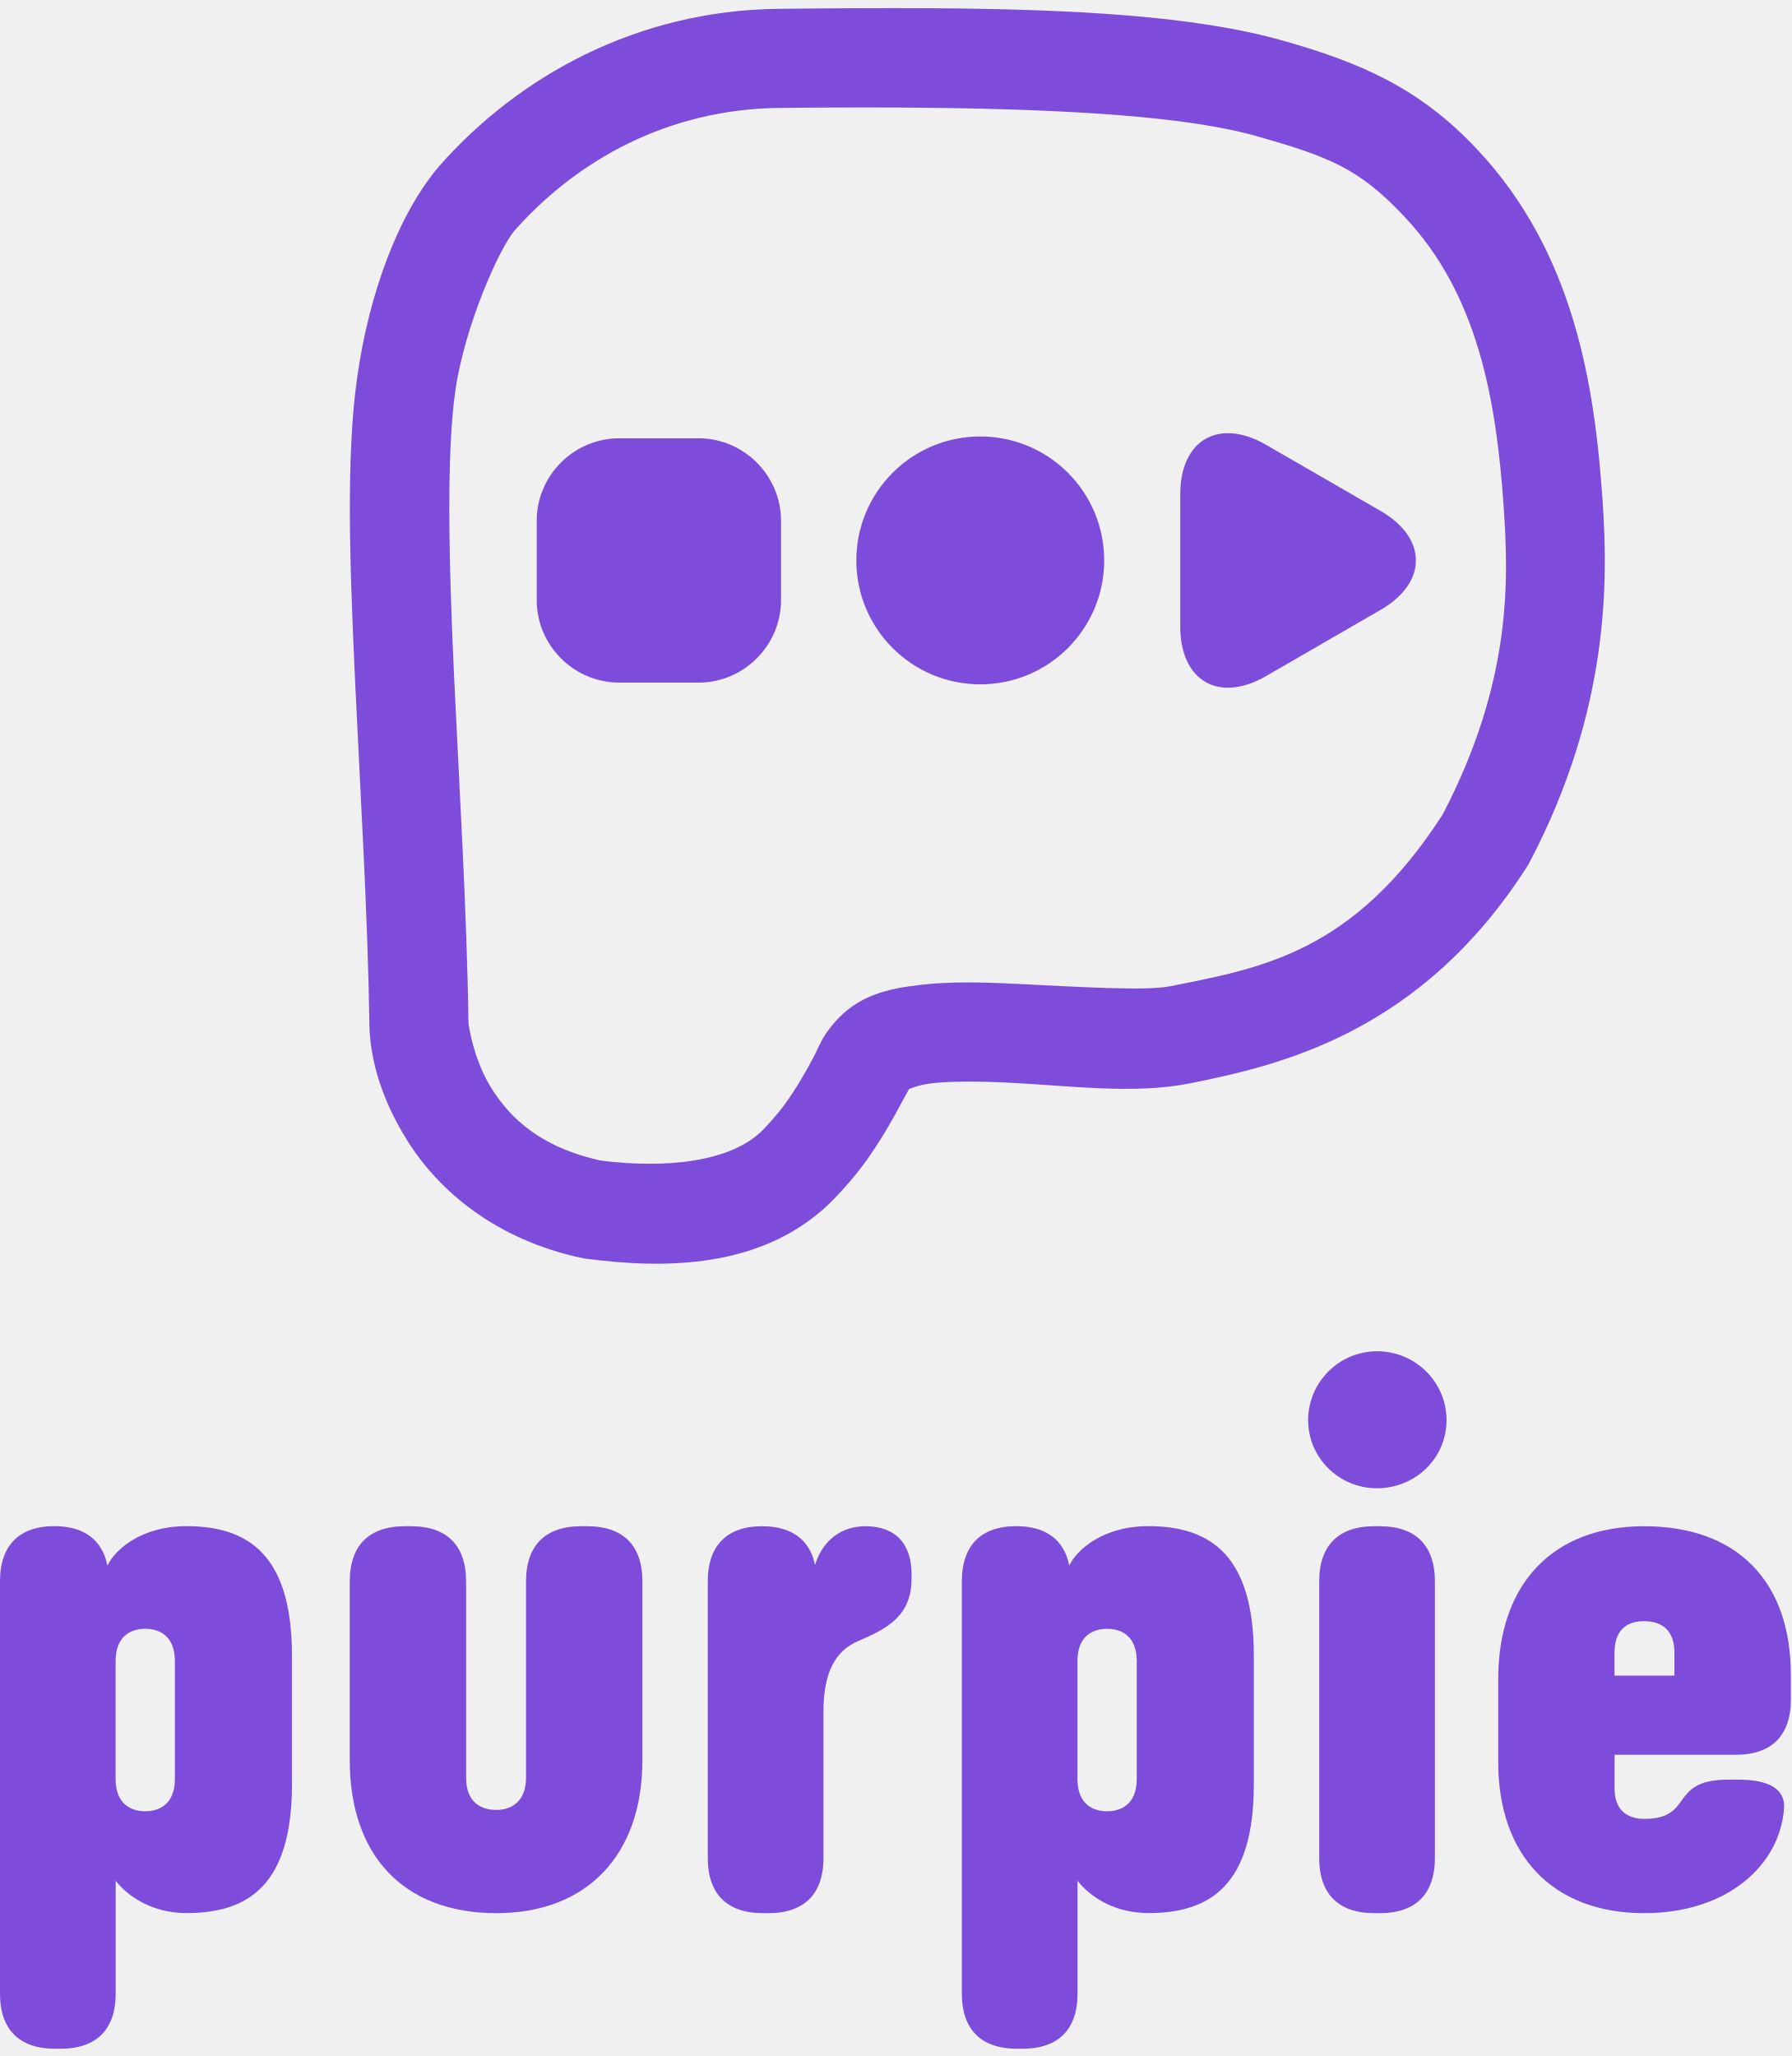
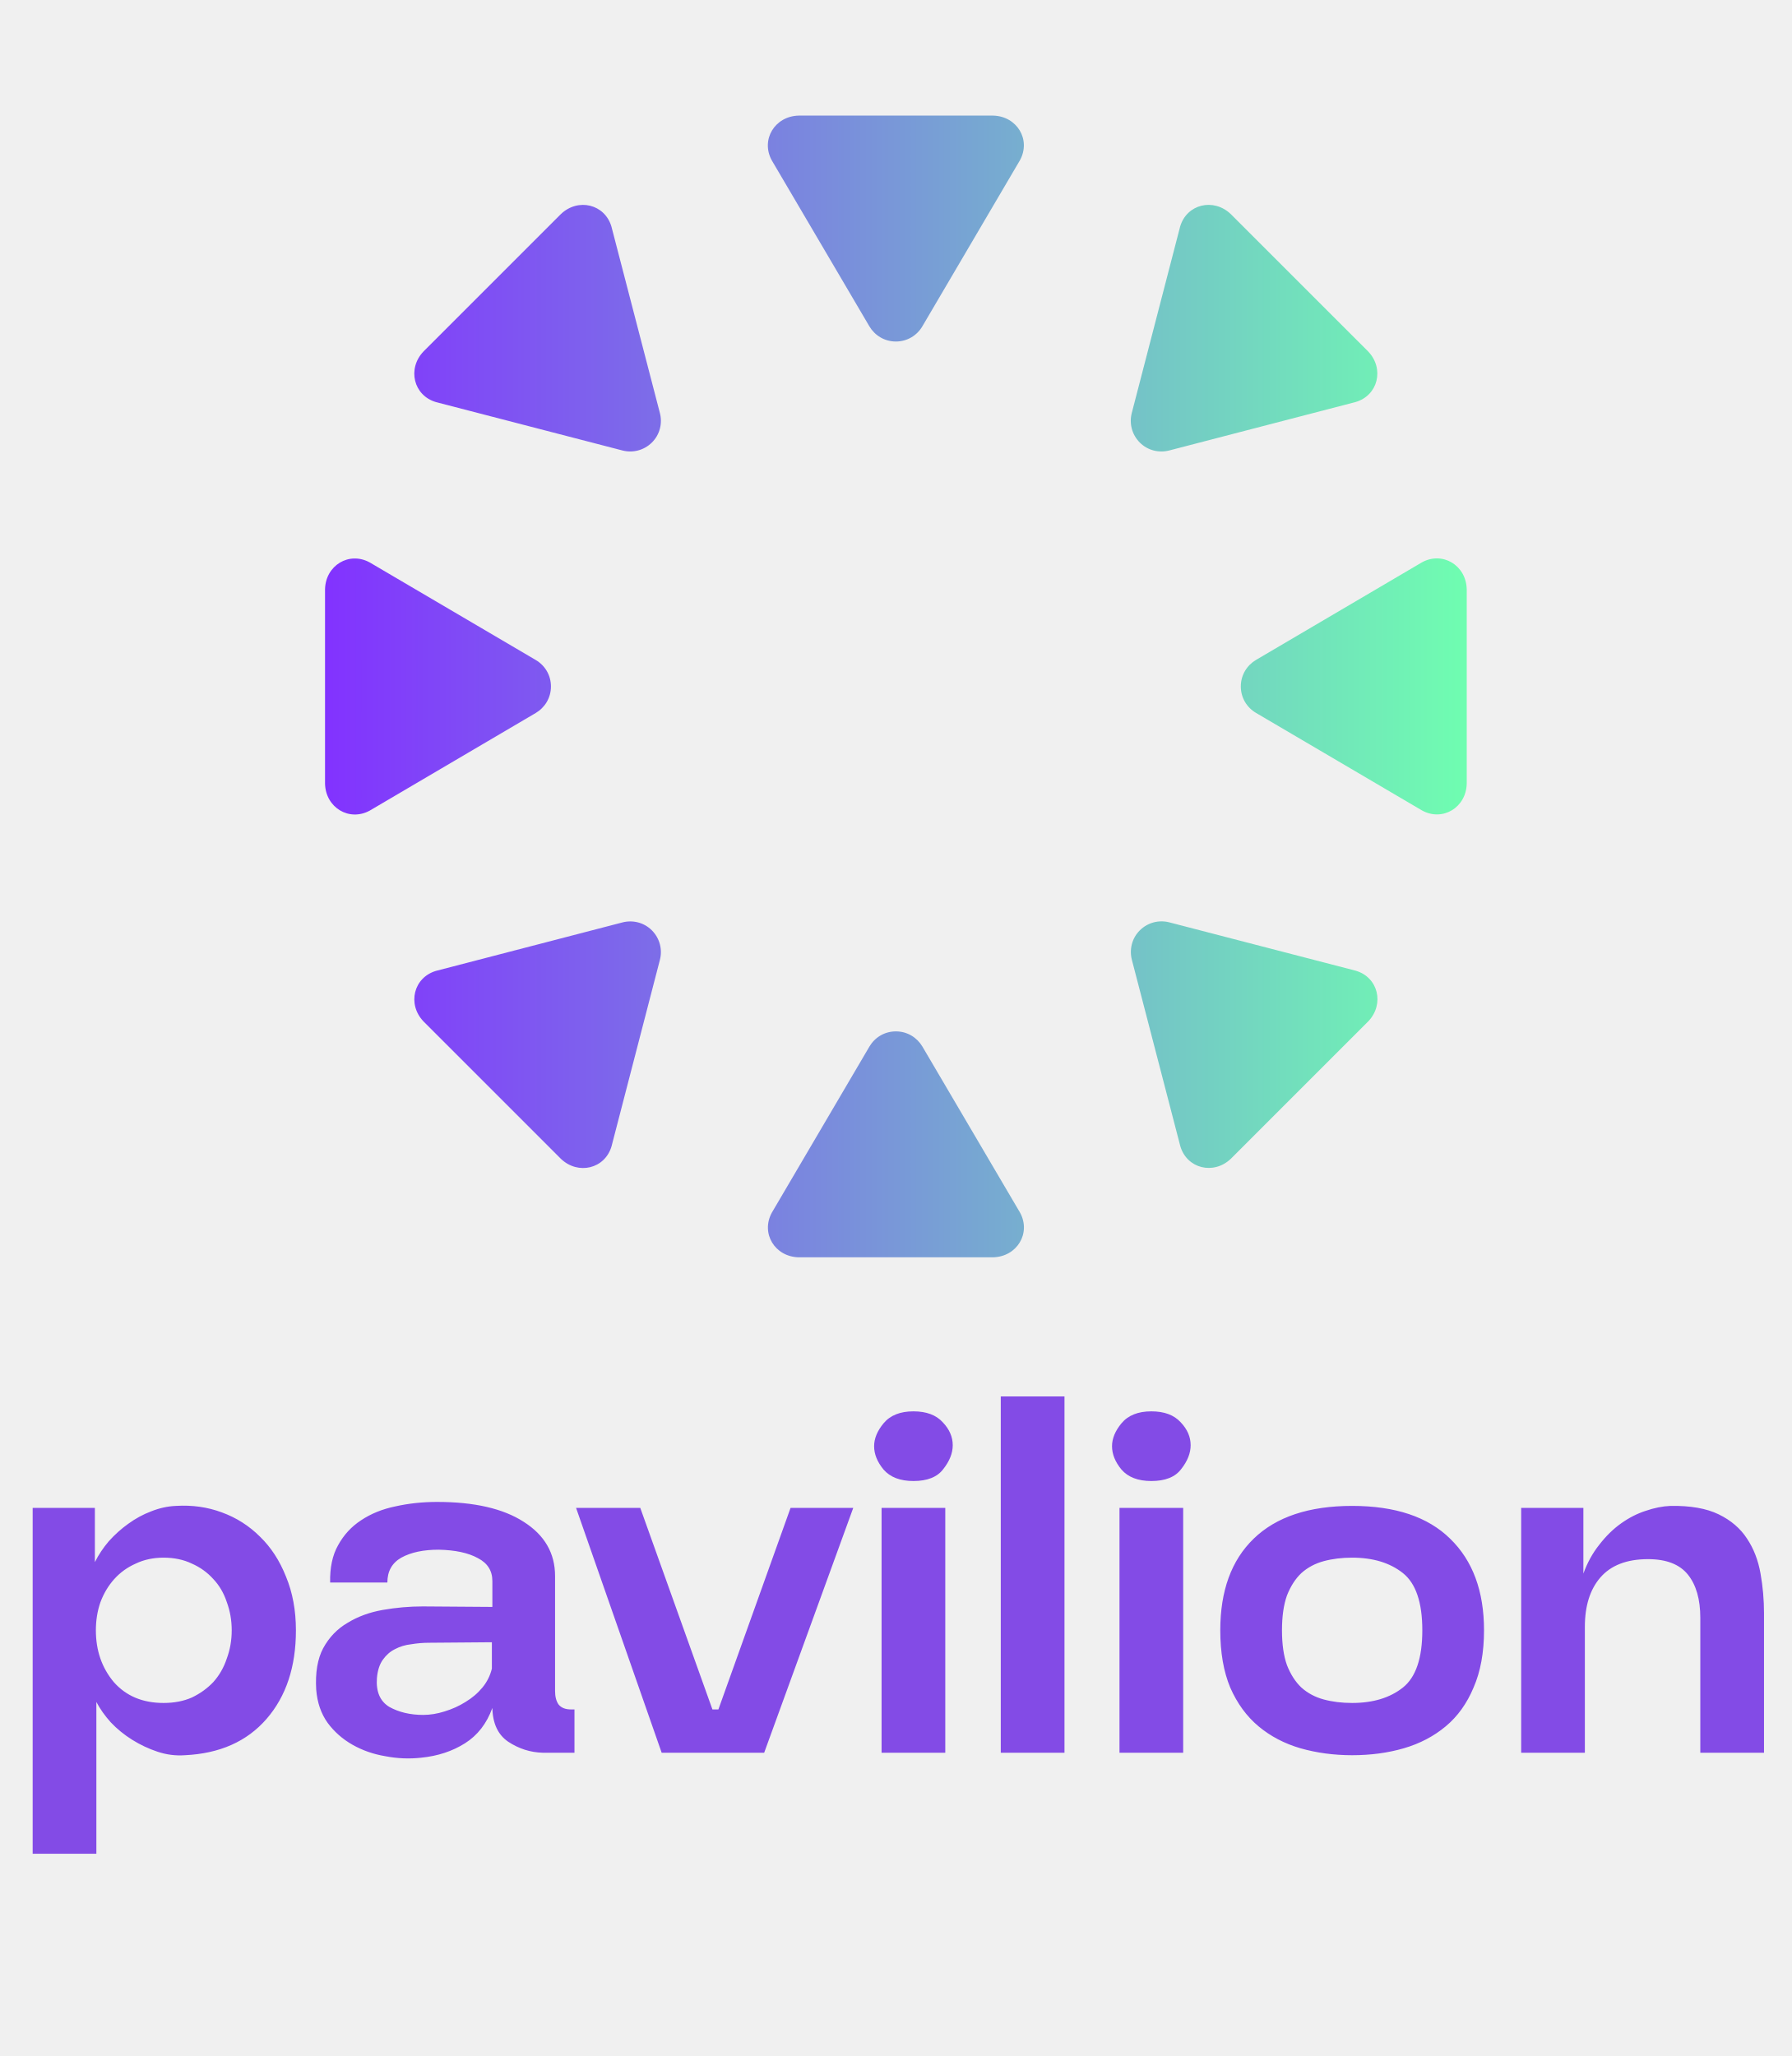
<svg xmlns="http://www.w3.org/2000/svg" width="217" height="249" viewBox="0 0 217 249" fill="none">
-   <path d="M35.36 200.51V216.1C35.36 228.27 30.11 231.69 22.6 231.69C17.85 231.69 15.01 229.11 14.01 227.77V241.45C14.01 245.79 11.68 248.12 7.34 248.12H6.67C2.33 248.12 0 245.79 0 241.45V191.5C0 187.16 2.33 184.83 6.59 184.83C10.17 184.83 12.39 186.49 13.01 189.6C13.87 187.77 17 184.83 22.6 184.83C30.1 184.84 35.36 188.34 35.36 200.51ZM21.18 201.18C21.18 198.01 19.18 197.26 17.59 197.26C16 197.26 14 198.01 14 201.18V215.44C14 218.61 16 219.36 17.59 219.36C19.18 219.36 21.18 218.61 21.18 215.44V201.18Z" fill="#7D4CDB" />
-   <path d="M42.36 213.19V191.51C42.36 187.17 44.69 184.84 49.03 184.84H49.78C54.12 184.84 56.45 187.17 56.45 191.51V215.28C56.45 218.45 58.45 219.2 60.12 219.2C61.62 219.2 63.71 218.45 63.71 215.28V191.51C63.71 187.17 66.04 184.84 70.38 184.84H71.13C75.47 184.84 77.8 187.17 77.8 191.51V213.19C77.8 224.61 71.13 231.7 60.12 231.7C48.78 231.7 42.36 224.61 42.36 213.19Z" fill="#7D4CDB" />
-   <path d="M110.4 190.67V191.17C110.4 195.59 107.65 197.17 103.9 198.76C101.15 199.93 99.73 202.6 99.73 207.27V225.03C99.73 229.37 97.4 231.7 93.06 231.7H92.39C88.05 231.7 85.72 229.37 85.72 225.03V191.51C85.72 187.17 88.05 184.84 92.31 184.84C95.86 184.84 98.08 186.47 98.71 189.53C99.32 187.42 101.17 184.84 104.82 184.84C108.49 184.84 110.4 187 110.4 190.67Z" fill="#7D4CDB" />
-   <path d="M151.85 200.51V216.1C151.85 228.27 146.6 231.69 139.09 231.69C134.34 231.69 131.5 229.11 130.5 227.77V241.45C130.5 245.79 128.17 248.12 123.83 248.12H123.16C118.82 248.12 116.49 245.79 116.49 241.45V191.5C116.49 187.16 118.82 184.83 123.08 184.83C126.66 184.83 128.88 186.49 129.5 189.6C130.36 187.77 133.49 184.83 139.09 184.83C146.59 184.84 151.85 188.34 151.85 200.51ZM137.67 201.18C137.67 198.01 135.67 197.26 134.08 197.26C132.49 197.26 130.49 198.01 130.49 201.18V215.44C130.49 218.61 132.49 219.36 134.08 219.36C135.67 219.36 137.67 218.61 137.67 215.44V201.18Z" fill="#7D4CDB" />
-   <path d="M158.43 171.99C158.43 167.4 162.18 163.65 166.77 163.65C171.44 163.65 175.19 167.4 175.19 171.99C175.19 176.58 171.44 180.24 166.77 180.24C162.18 180.25 158.43 176.58 158.43 171.99ZM166.44 231.7C162.1 231.7 159.77 229.37 159.77 225.03V191.51C159.77 187.17 162.1 184.84 166.44 184.84H167.11C171.45 184.84 173.78 187.17 173.78 191.51V225.03C173.78 229.37 171.45 231.7 167.11 231.7H166.44Z" fill="#7D4CDB" />
-   <path d="M199.13 231.7C187.96 231.7 181.45 224.61 181.45 213.44V203.35C181.45 191.93 187.95 184.84 199.13 184.84C210.3 184.84 216.89 191.43 216.89 202.85V205.85C216.89 210.19 214.56 212.52 210.22 212.52H195.54V216.61C195.54 219.61 197.54 220.28 199.13 220.28C202.04 220.28 202.84 219.19 203.66 218.06C204.57 216.82 205.51 215.53 209.3 215.53H210.55C214.39 215.53 216.3 216.78 216.05 219.12C215.55 225.78 209.3 231.7 199.13 231.7ZM195.54 202.93H202.79V200.18C202.79 197.01 200.79 196.34 199.12 196.34C197.45 196.34 195.53 197.01 195.53 200.18V202.93H195.54Z" fill="#7D4CDB" />
-   <path d="M112.756 0.998C106.921 0.96 100.755 1.003 94.297 1.07C77.026 1.25 62.74 9.323 53.256 20.045L53.215 20.09L53.176 20.137C48.181 26.02 44.697 35.603 43.272 45.611C43.271 45.614 43.272 45.617 43.272 45.619C43.271 45.621 43.27 45.623 43.27 45.625C41.906 55.082 42.331 67.991 43.004 82.434C43.632 95.923 44.54 110.615 44.74 124.129V124.131C44.79 127.378 45.708 132.407 49.406 138.26C53.104 144.113 59.93 150.116 70.494 152.359L70.728 152.408L70.965 152.439C80.039 153.621 92.722 153.968 101.268 144.934C103.029 143.072 104.375 141.392 105.449 139.807L105.453 139.801C107.125 137.345 108.301 135.214 109.121 133.666C109.854 132.282 110.331 131.582 110.024 131.906C110.179 131.901 111.079 131.407 112.795 131.203C115.121 130.926 118.482 130.948 122.109 131.119C129.364 131.461 137.302 132.575 144.125 131.201H144.127C154.848 129.039 172.025 125.211 184.979 104.896L185.115 104.683L185.231 104.461C195.057 85.761 194.734 70.012 194.076 60.476V60.474C193.118 46.631 190.648 30.583 178.883 18.072C172 10.745 164.975 7.628 155.277 4.895C144.785 1.937 130.261 1.111 112.756 0.998ZM112.729 13.057C130.011 13.257 143.944 14.168 152.022 16.445C161.124 19.011 164.64 20.435 170.137 26.287L170.139 26.289V26.291C178.951 35.66 181.202 48.269 182.104 61.305C182.723 70.281 183.122 82.518 174.727 98.631C163.861 115.541 152.509 117.269 141.754 119.438C138.697 120.053 130.41 119.498 122.676 119.133C118.808 118.95 114.983 118.859 111.379 119.287C107.775 119.716 103.949 120.422 100.969 123.945C99.446 125.745 99.254 126.659 98.518 128.049C97.781 129.439 96.867 131.092 95.531 133.053L95.525 133.061L95.521 133.067C94.837 134.078 93.945 135.212 92.551 136.686V136.688C88.603 140.862 80.382 141.509 72.791 140.561C65.424 138.942 61.798 135.406 59.551 131.85C57.282 128.26 56.741 123.988 56.74 123.952V123.95C56.534 110.03 55.614 95.231 54.992 81.877C54.326 67.573 54.073 54.771 55.148 47.328V47.321L55.15 47.315C56.263 39.495 60.428 30.177 62.301 27.942C69.835 19.453 80.825 13.21 94.422 13.069H94.424C100.835 13.002 106.968 12.99 112.729 13.057Z" fill="#7D4CDB" />
-   <path d="M118.72 82.88C127.01 82.88 133.73 76.159 133.73 67.87C133.73 59.58 127.01 52.86 118.72 52.86C110.43 52.86 103.71 59.58 103.71 67.87C103.71 76.159 110.43 82.88 118.72 82.88Z" fill="#7D4CDB" />
-   <path d="M94.59 72.67C94.59 78.17 90.09 82.67 84.59 82.67H75C69.5 82.67 65 78.17 65 72.67V63.08C65 57.58 69.5 53.08 75 53.08H84.59C90.09 53.08 94.59 57.58 94.59 63.08V72.67Z" fill="#7D4CDB" />
-   <path d="M167.19 73.87C172.91 70.57 172.91 65.169 167.19 61.87L153.33 53.87C147.61 50.569 142.94 53.27 142.94 59.87V75.879C142.94 82.48 147.62 85.18 153.33 81.88L167.19 73.87Z" fill="#7D4CDB" />
+   <g clip-path="url(#clip0_216_38)">
+     <path fill-rule="evenodd" clip-rule="evenodd" d="M93.468 19.417C92.1 16.919 93.842 14.064 96.733 14H120.272C123.163 14.064 124.896 16.919 123.519 19.417L111.708 39.518C111.061 40.622 109.884 41.361 108.498 41.361C107.112 41.361 105.935 40.613 105.288 39.518L93.468 19.417ZM149.06 25.929C146.972 23.932 143.716 24.716 142.923 27.452L137.067 50.024C136.748 51.256 137.067 52.614 138.034 53.59C139.001 54.566 140.378 54.876 141.6 54.557L164.163 48.693C166.899 47.899 167.693 44.653 165.696 42.564L149.06 25.929ZM52.815 48.702C50.079 47.908 49.295 44.653 51.292 42.564L67.927 25.929C70.016 23.931 73.263 24.725 74.056 27.461L79.92 50.024C80.24 51.246 79.93 52.623 78.954 53.59C77.978 54.557 76.619 54.876 75.388 54.557L52.815 48.702ZM44.782 98.17C42.283 99.538 39.428 97.796 39.364 94.905V71.366C39.428 68.475 42.283 66.742 44.782 68.119L64.882 79.93C65.986 80.577 66.725 81.754 66.725 83.14C66.725 84.526 65.977 85.703 64.882 86.35L44.782 98.17ZM67.928 140.341C70.016 142.339 73.272 141.554 74.066 138.818L79.921 116.246C80.24 115.015 79.921 113.656 78.954 112.68C77.987 111.704 76.61 111.394 75.388 111.713L52.825 117.577C50.089 118.371 49.295 121.618 51.293 123.706L67.928 140.341ZM123.533 146.853C124.902 149.352 123.16 152.207 120.268 152.271H96.729C93.838 152.207 92.106 149.352 93.483 146.853L105.293 126.752C105.941 125.649 107.117 124.91 108.504 124.91C109.89 124.91 111.066 125.658 111.714 126.752L123.533 146.853ZM165.707 123.697C167.705 121.609 166.92 118.353 164.184 117.559L141.612 111.704C140.381 111.385 139.022 111.704 138.046 112.671C137.07 113.638 136.76 115.015 137.079 116.237L142.944 138.8C143.737 141.536 146.984 142.33 149.072 140.332L165.707 123.697ZM172.218 68.101C174.717 66.733 177.572 68.475 177.636 71.366V94.905C177.572 97.796 174.717 99.529 172.218 98.152L152.118 86.341C151.014 85.694 150.275 84.517 150.275 83.131C150.275 81.745 151.023 80.568 152.118 79.921L172.218 68.101Z" fill="url(#paint0_linear_216_38)" />
+     <path d="M3.957 224.505V182.619H11.49V189.188C11.932 188.304 12.495 187.461 13.178 186.657C13.901 185.854 14.684 185.15 15.528 184.548C16.412 183.905 17.336 183.403 18.301 183.041C19.305 182.639 20.309 182.418 21.314 182.378C23.283 182.258 25.131 182.519 26.859 183.162C28.627 183.804 30.173 184.789 31.499 186.115C32.825 187.4 33.87 189.008 34.633 190.936C35.437 192.865 35.839 195.034 35.839 197.445C35.839 201.865 34.653 205.441 32.283 208.173C29.912 210.905 26.617 212.371 22.399 212.572C21.274 212.653 20.169 212.512 19.084 212.15C17.999 211.789 16.975 211.307 16.01 210.704C15.046 210.101 14.182 209.398 13.419 208.595C12.696 207.791 12.113 206.967 11.671 206.124V224.505H3.957ZM19.807 206.244C21.093 206.244 22.238 206.023 23.242 205.581C24.247 205.099 25.111 204.476 25.834 203.713C26.557 202.909 27.1 201.965 27.461 200.88C27.863 199.796 28.064 198.65 28.064 197.445C28.064 196.24 27.863 195.095 27.461 194.01C27.1 192.925 26.557 192.001 25.834 191.237C25.111 190.434 24.247 189.811 23.242 189.369C22.238 188.887 21.093 188.646 19.807 188.646C18.562 188.646 17.437 188.887 16.432 189.369C15.428 189.811 14.564 190.434 13.841 191.237C13.117 192.041 12.555 192.985 12.153 194.07C11.792 195.115 11.611 196.24 11.611 197.445C11.611 199.896 12.334 201.985 13.78 203.713C15.267 205.4 17.276 206.244 19.807 206.244ZM65.717 212.271C64.231 212.231 62.844 211.789 61.559 210.945C60.313 210.101 59.67 208.735 59.63 206.847C58.947 208.735 57.842 210.162 56.315 211.126C54.789 212.09 53.021 212.673 51.012 212.874C49.565 213.034 48.119 212.974 46.673 212.693C45.226 212.452 43.9 211.99 42.695 211.307C41.489 210.624 40.485 209.74 39.681 208.655C38.878 207.53 38.416 206.184 38.295 204.617C38.175 202.568 38.456 200.9 39.139 199.615C39.862 198.289 40.847 197.264 42.092 196.541C43.338 195.778 44.764 195.255 46.371 194.974C47.978 194.693 49.586 194.552 51.193 194.552L59.63 194.612V191.479C59.63 190.233 59.047 189.309 57.882 188.706C56.717 188.063 55.13 187.722 53.121 187.682C51.273 187.682 49.766 188.003 48.601 188.646C47.476 189.289 46.914 190.293 46.914 191.659H39.983C39.943 189.851 40.264 188.345 40.947 187.139C41.63 185.894 42.554 184.889 43.719 184.126C44.925 183.322 46.311 182.76 47.878 182.438C49.485 182.077 51.173 181.896 52.94 181.896C57.44 181.896 60.936 182.7 63.427 184.307C65.958 185.914 67.224 188.104 67.224 190.876V204.798C67.224 205.481 67.365 206.023 67.646 206.425C67.967 206.827 68.469 207.028 69.152 207.028H69.574V212.271H65.717ZM45.648 203.231C45.528 204.878 46.03 206.043 47.155 206.726C48.32 207.369 49.686 207.691 51.253 207.691C52.097 207.691 52.961 207.55 53.844 207.269C54.769 206.987 55.612 206.606 56.376 206.124C57.179 205.641 57.862 205.059 58.425 204.376C58.987 203.693 59.369 202.929 59.57 202.086V198.891L51.976 198.952C51.253 198.952 50.53 199.012 49.806 199.133C49.083 199.213 48.42 199.414 47.818 199.735C47.255 200.016 46.773 200.438 46.371 201.001C45.969 201.563 45.728 202.307 45.648 203.231ZM69.768 182.619H77.543L86.282 207.028H87.005L95.744 182.619H103.337L92.549 212.271H80.134L69.768 182.619ZM105.864 175.146C105.864 174.222 106.245 173.298 107.009 172.374C107.812 171.409 109.018 170.927 110.625 170.927C112.192 170.927 113.377 171.369 114.18 172.253C114.984 173.097 115.386 174.021 115.386 175.025C115.386 175.99 115.004 176.954 114.241 177.918C113.518 178.883 112.312 179.365 110.625 179.365C109.018 179.365 107.812 178.903 107.009 177.979C106.245 177.054 105.864 176.11 105.864 175.146ZM106.768 212.271V182.619H114.482V212.271H106.768ZM121.204 212.271V169.119H128.918V212.271H121.204ZM134.677 175.146C134.677 174.222 135.058 173.298 135.822 172.374C136.625 171.409 137.831 170.927 139.438 170.927C141.005 170.927 142.19 171.369 142.994 172.253C143.797 173.097 144.199 174.021 144.199 175.025C144.199 175.99 143.817 176.954 143.054 177.918C142.331 178.883 141.125 179.365 139.438 179.365C137.831 179.365 136.625 178.903 135.822 177.979C135.058 177.054 134.677 176.11 134.677 175.146ZM135.581 212.271V182.619H143.295V212.271H135.581ZM147.787 197.445C147.787 192.664 149.133 188.967 151.825 186.356C154.557 183.704 158.535 182.378 163.758 182.378C168.981 182.378 172.939 183.704 175.631 186.356C178.363 189.008 179.729 192.704 179.729 197.445C179.729 200.137 179.307 202.447 178.463 204.376C177.66 206.304 176.535 207.871 175.088 209.077C173.642 210.282 171.954 211.166 170.026 211.729C168.097 212.291 166.008 212.572 163.758 212.572C161.548 212.572 159.459 212.291 157.49 211.729C155.561 211.166 153.874 210.282 152.427 209.077C150.981 207.871 149.836 206.304 148.992 204.376C148.189 202.447 147.787 200.137 147.787 197.445ZM163.758 206.244C166.289 206.244 168.338 205.621 169.905 204.376C171.472 203.13 172.256 200.82 172.256 197.445C172.256 194.07 171.472 191.76 169.905 190.514C168.338 189.269 166.289 188.646 163.758 188.646C162.512 188.646 161.367 188.787 160.323 189.068C159.278 189.349 158.374 189.831 157.61 190.514C156.887 191.197 156.305 192.101 155.863 193.226C155.461 194.351 155.26 195.758 155.26 197.445C155.26 199.133 155.461 200.539 155.863 201.664C156.305 202.789 156.887 203.693 157.61 204.376C158.374 205.059 159.278 205.541 160.323 205.822C161.367 206.104 162.512 206.244 163.758 206.244ZM184.228 212.271V182.619H191.762V190.575C192.244 189.249 192.887 188.083 193.69 187.079C194.494 186.034 195.378 185.171 196.342 184.487C197.306 183.804 198.291 183.302 199.295 182.981C200.34 182.619 201.344 182.418 202.308 182.378C204.719 182.338 206.668 182.679 208.154 183.403C209.641 184.126 210.786 185.11 211.59 186.356C212.393 187.561 212.936 188.967 213.217 190.575C213.498 192.141 213.639 193.749 213.639 195.396V212.271H205.924V195.938C205.924 193.688 205.422 191.941 204.418 190.695C203.413 189.45 201.806 188.827 199.596 188.827C197.025 188.827 195.096 189.57 193.811 191.057C192.565 192.503 191.942 194.492 191.942 197.023V212.271H184.228Z" fill="#834BE6" />
+   </g>
+   <defs>
+     <linearGradient id="paint0_linear_216_38" x1="39.364" y1="83.947" x2="178.531" y2="83.947" gradientUnits="userSpaceOnUse">
+       <stop stop-color="#8232FF" />
+       <stop offset="1" stop-color="#6FFFB0" />
+     </linearGradient>
+     <clipPath id="clip0_216_38">
+       <rect width="217" height="249" fill="white" />
+     </clipPath>
+   </defs>
</svg>
